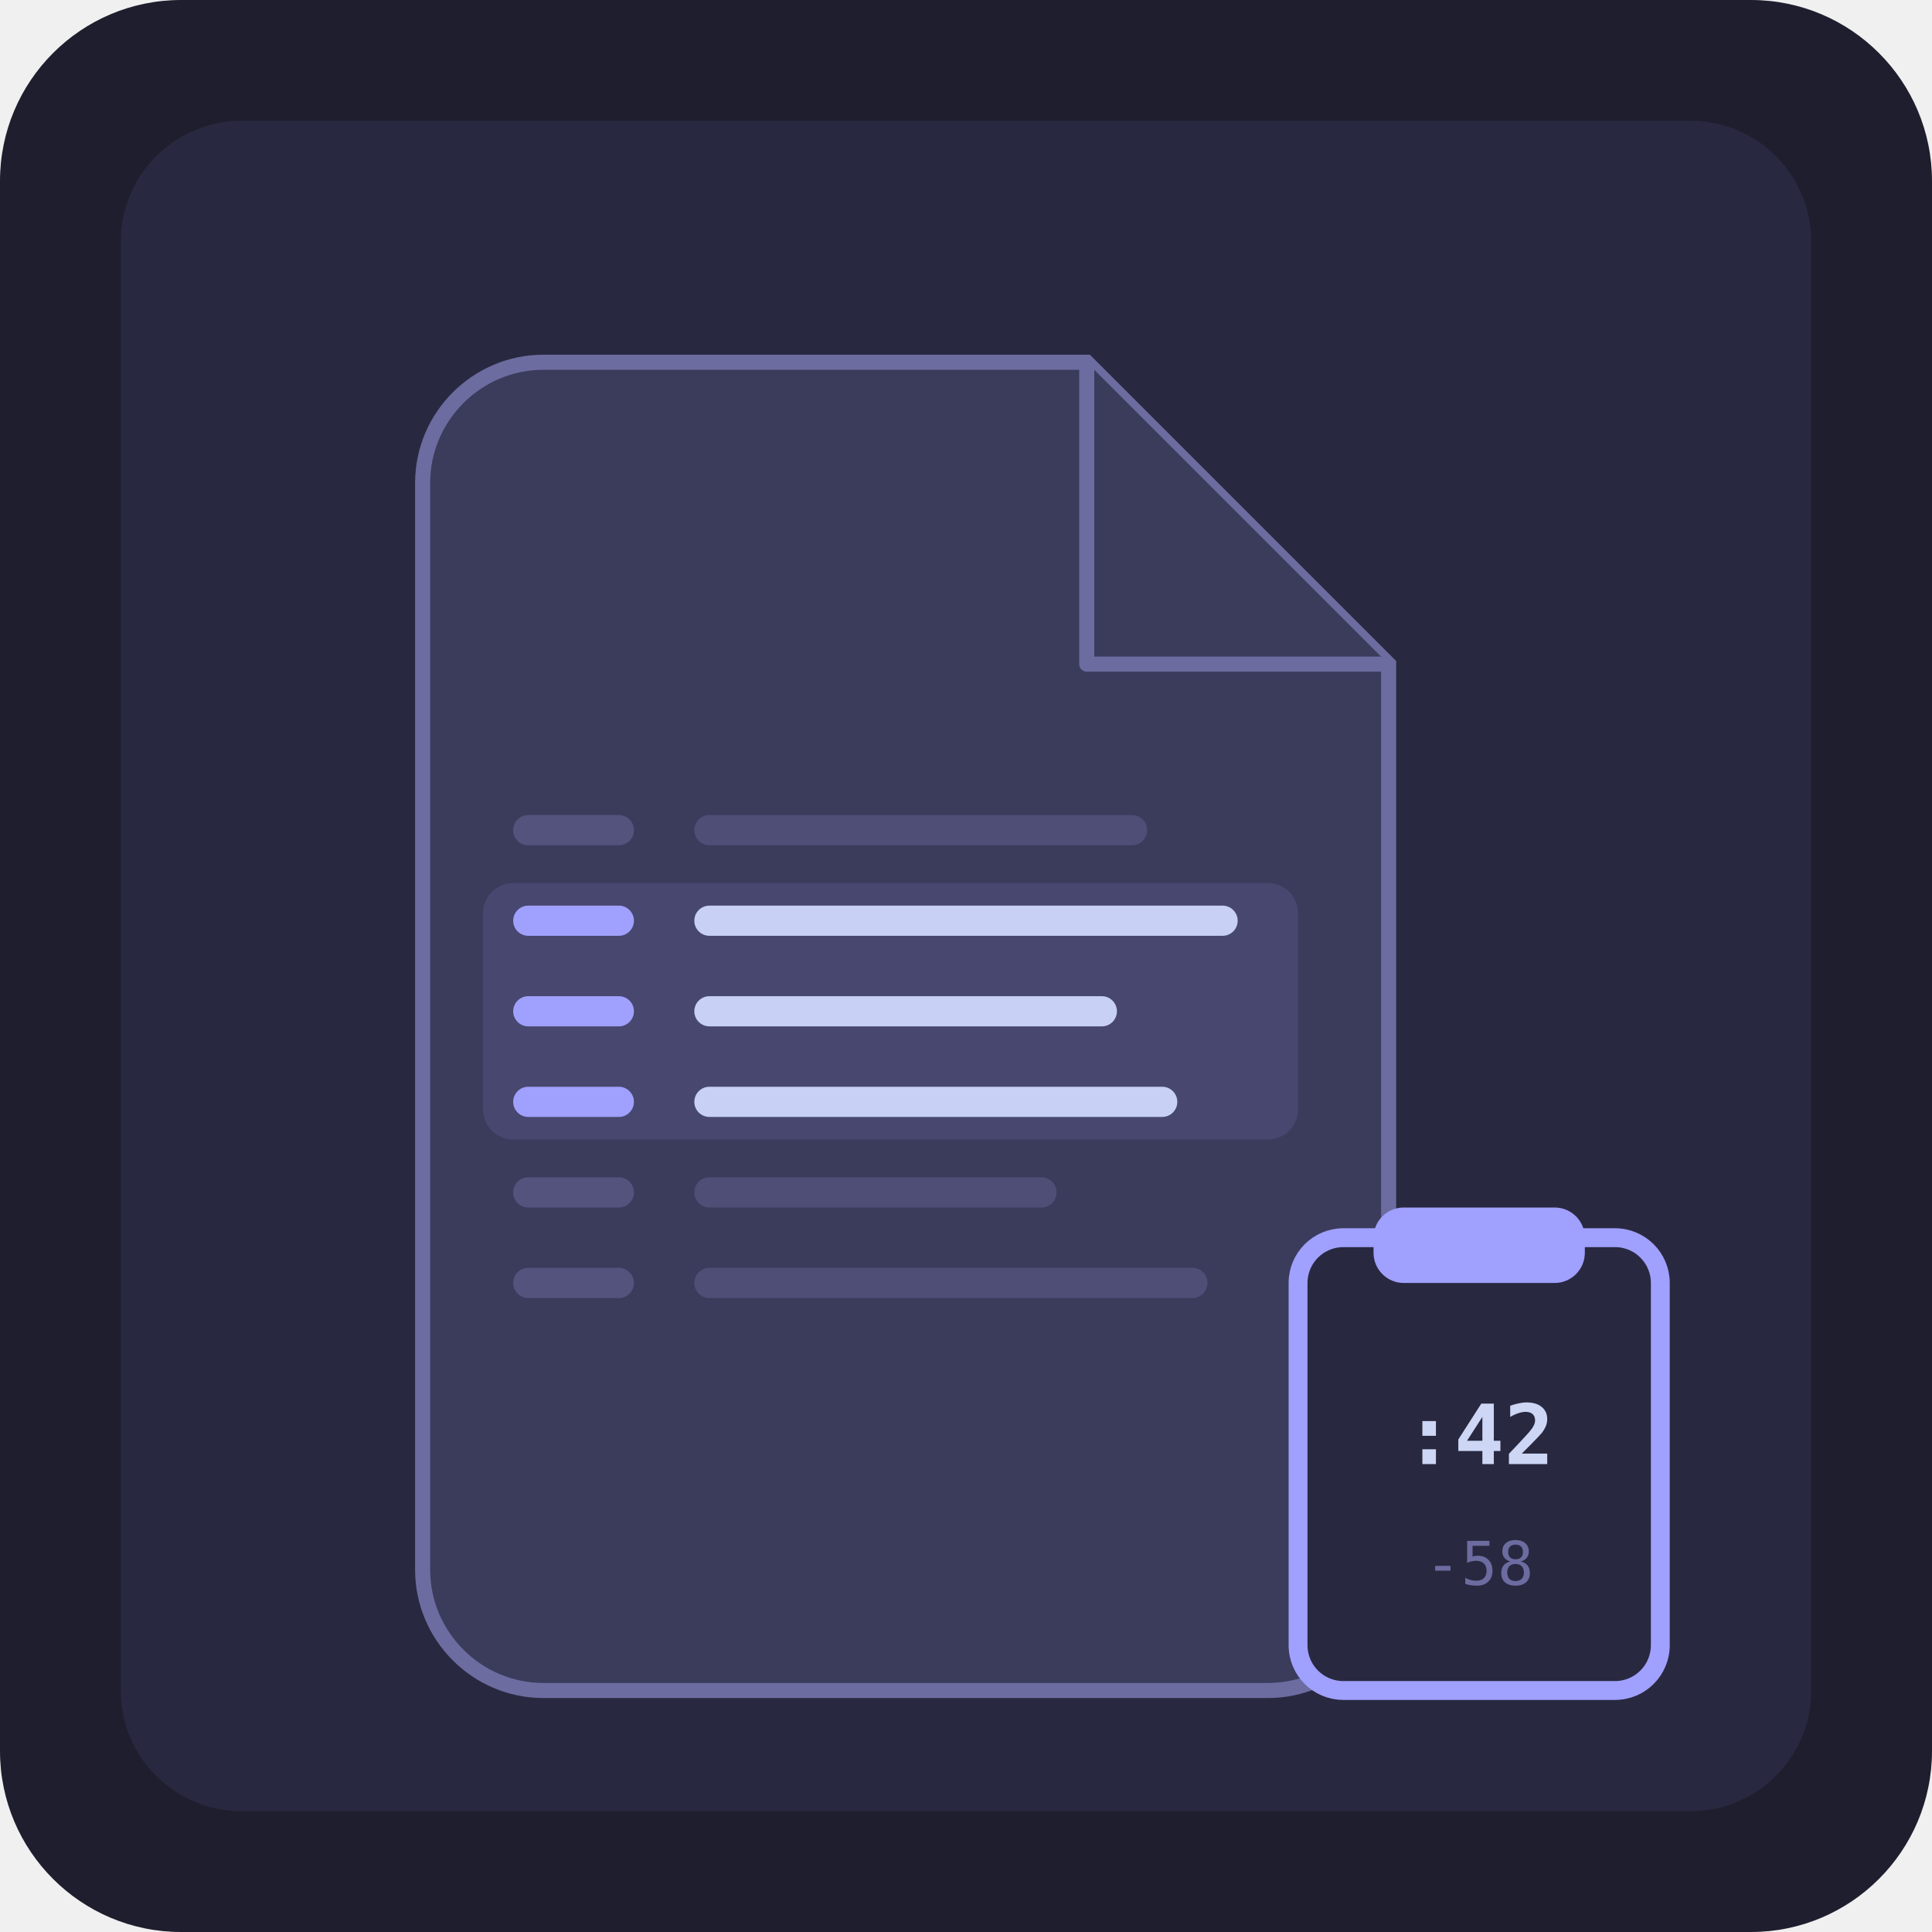
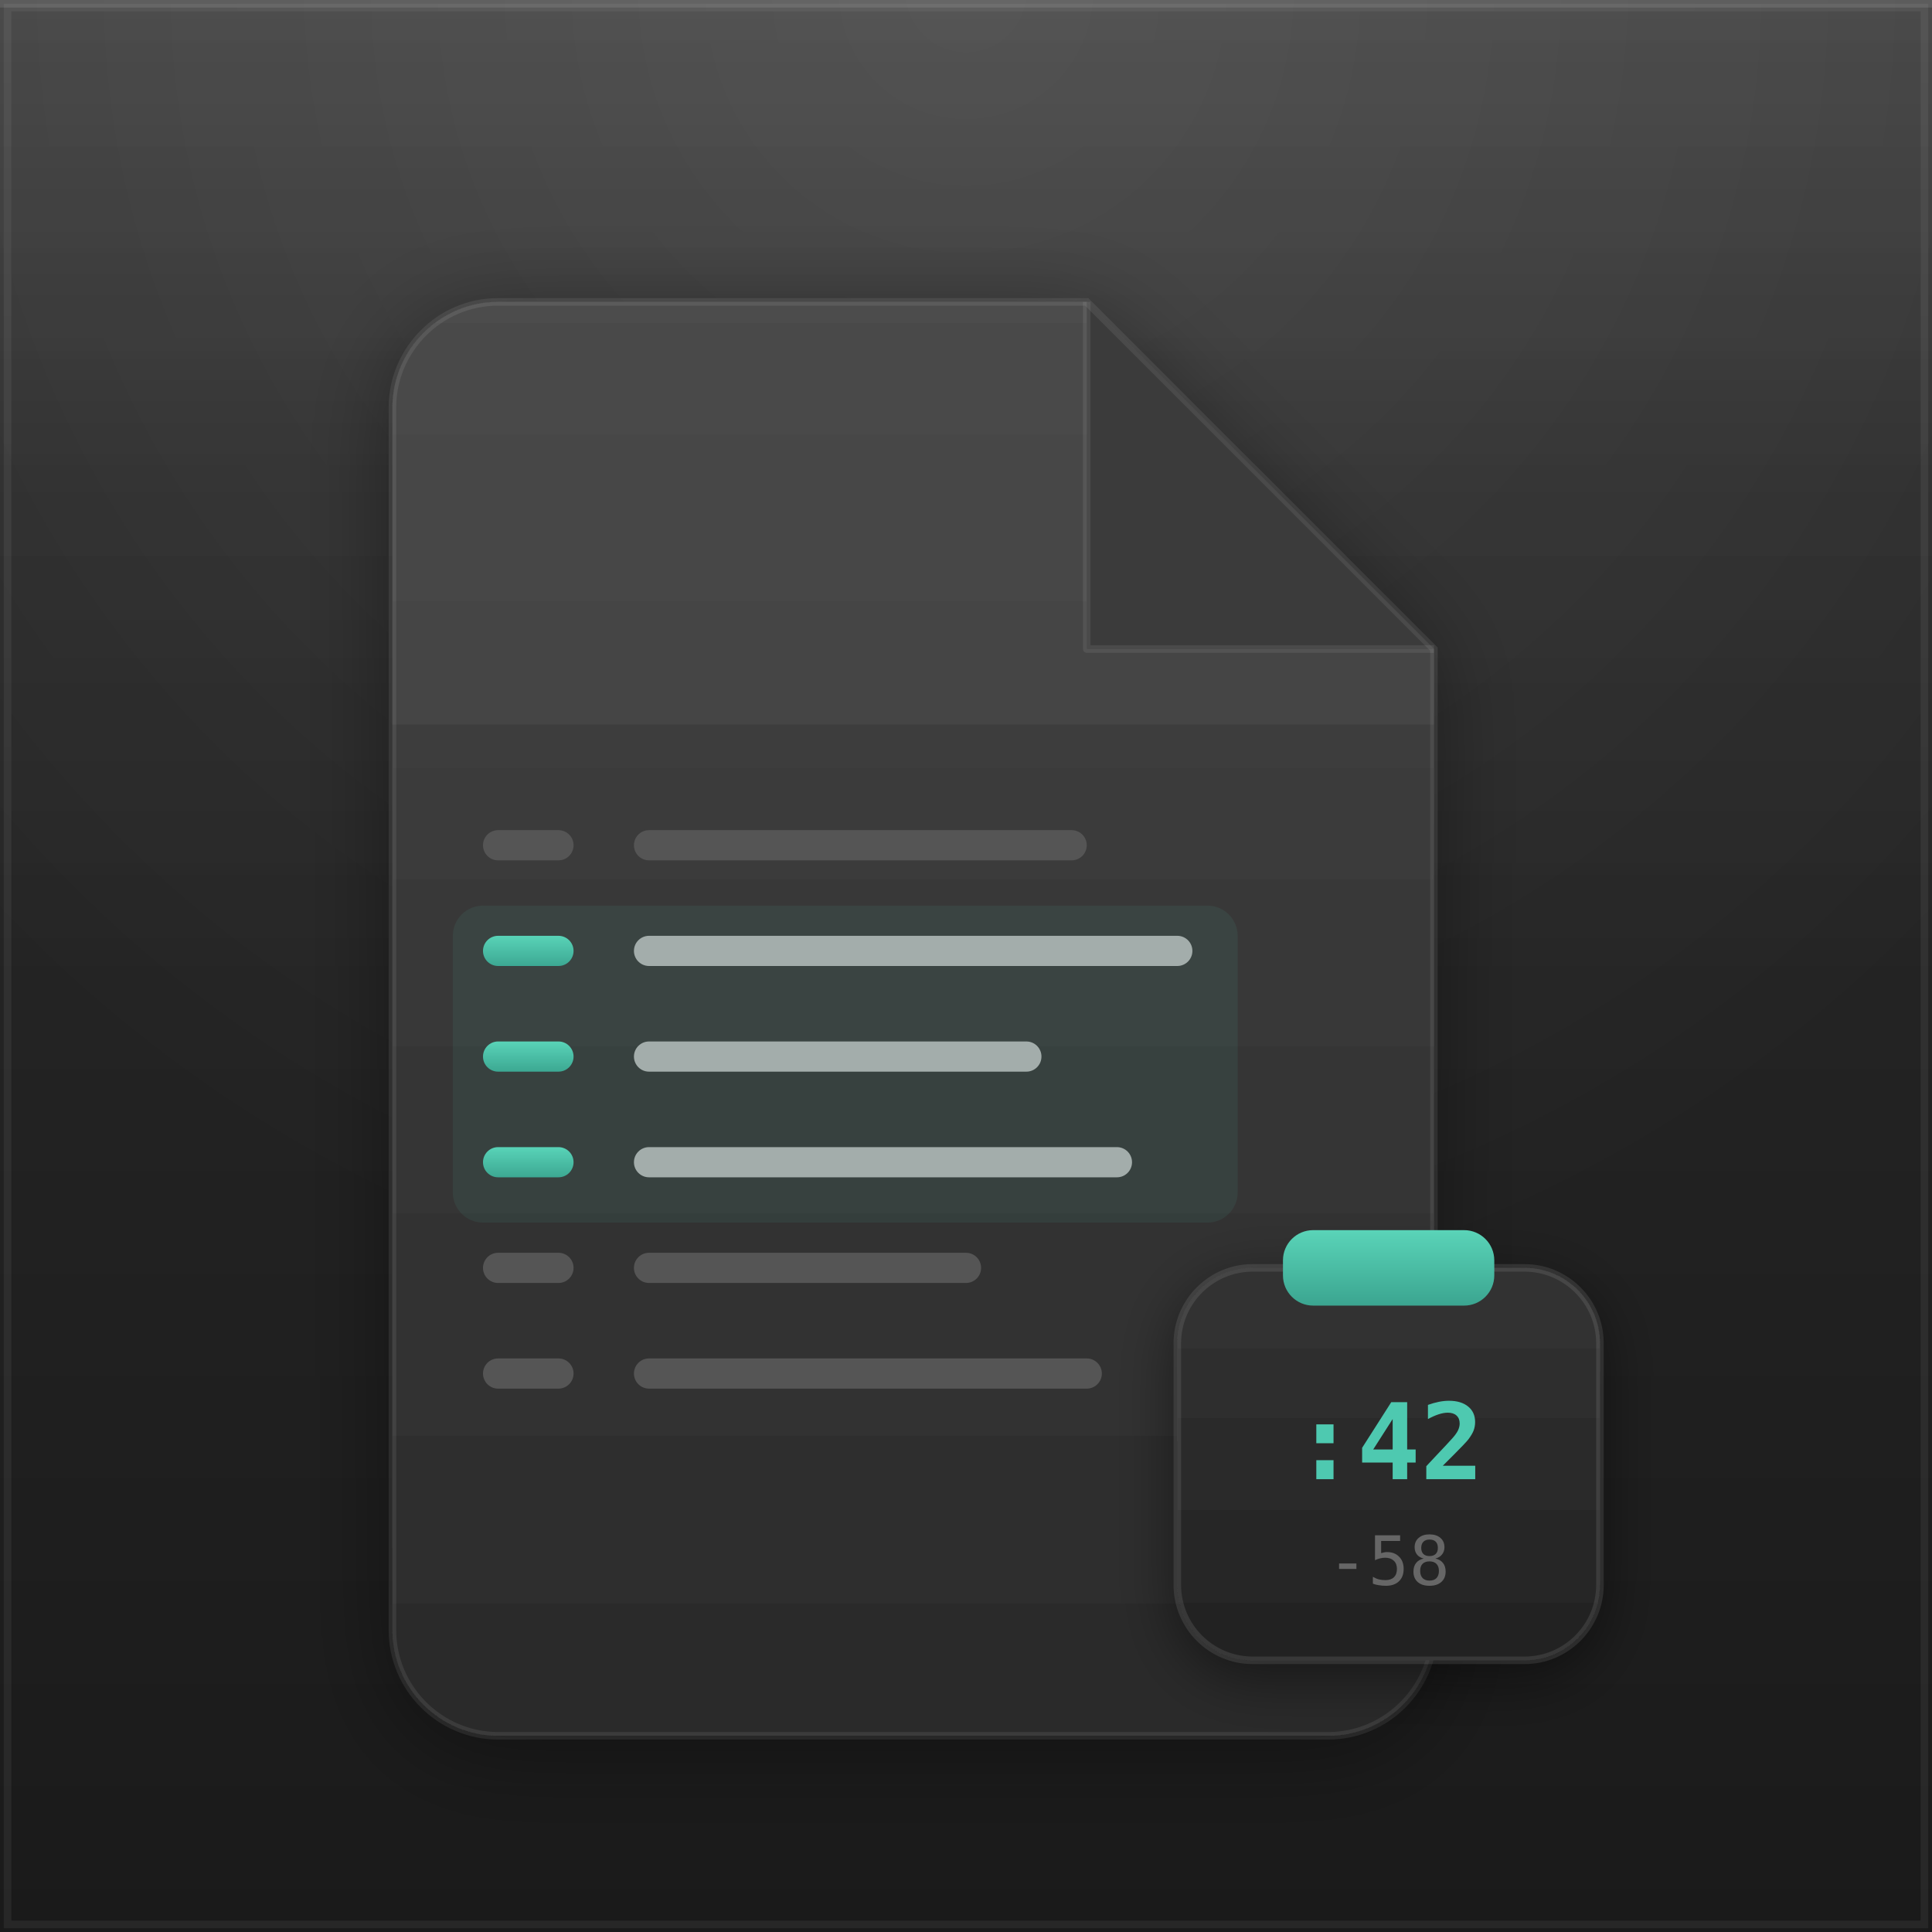
<svg xmlns="http://www.w3.org/2000/svg" viewBox="0 0 256 256" fill="none">
-   <rect width="256" height="256" rx="24" fill="#1E1E2E" />
-   <rect x="16" y="16" width="224" height="224" rx="16" fill="#282840" />
-   <path d="M72 48h72l40 40v120c0 8.8-7.2 16-16 16H72c-8.8 0-16-7.2-16-16V64c0-8.8 7.2-16 16-16z" fill="#3B3B5C" stroke="#6C6CA0" stroke-width="2" />
-   <path d="M144 48v40h40" fill="#3B3B5C" stroke="#6C6CA0" stroke-width="2" stroke-linejoin="round" />
-   <rect x="68" y="108" width="16" height="4" rx="2" fill="#6C6CA0" opacity="0.5" />
-   <rect x="68" y="120" width="16" height="4" rx="2" fill="#A0A0FF" />
-   <rect x="68" y="132" width="16" height="4" rx="2" fill="#A0A0FF" />
-   <rect x="68" y="144" width="16" height="4" rx="2" fill="#A0A0FF" />
-   <rect x="68" y="156" width="16" height="4" rx="2" fill="#6C6CA0" opacity="0.5" />
-   <rect x="68" y="168" width="16" height="4" rx="2" fill="#6C6CA0" opacity="0.5" />
-   <rect x="92" y="108" width="60" height="4" rx="2" fill="#6C6CA0" opacity="0.4" />
-   <rect x="92" y="120" width="72" height="4" rx="2" fill="#CDD6F4" />
-   <rect x="92" y="132" width="56" height="4" rx="2" fill="#CDD6F4" />
-   <rect x="92" y="144" width="64" height="4" rx="2" fill="#CDD6F4" />
-   <rect x="92" y="156" width="48" height="4" rx="2" fill="#6C6CA0" opacity="0.4" />
-   <rect x="92" y="168" width="68" height="4" rx="2" fill="#6C6CA0" opacity="0.4" />
-   <rect x="64" y="117" width="108" height="34" rx="4" fill="#A0A0FF" opacity="0.12" />
-   <g transform="translate(160, 160)">
-     <rect x="12" y="4" width="48" height="60" rx="6" fill="#282840" stroke="#A0A0FF" stroke-width="2.5" />
-     <rect x="22" y="0" width="28" height="10" rx="4" fill="#A0A0FF" />
-     <text x="36" y="34" text-anchor="middle" font-family="monospace" font-size="11" font-weight="bold" fill="#CDD6F4">:42</text>
-     <text x="36" y="50" text-anchor="middle" font-family="monospace" font-size="8" fill="#6C6CA0">-58</text>
+   <defs>
+     <linearGradient id="bg" x1="0" y1="0" x2="0" y2="1">
+       <stop offset="0%" stop-color="#2D2D2D" />
+       <stop offset="100%" stop-color="#1A1A1A" />
+     </linearGradient>
+     <linearGradient id="glass" x1="0" y1="0" x2="0" y2="1">
+       <stop offset="0%" stop-color="#ffffff" stop-opacity="0.12" />
+       <stop offset="50%" stop-color="#ffffff" stop-opacity="0.03" />
+       <stop offset="100%" stop-color="#ffffff" stop-opacity="0" />
+     </linearGradient>
+     <linearGradient id="fileBg" x1="0" y1="0" x2="0" y2="1">
+       <stop offset="0%" stop-color="#444" />
+       <stop offset="100%" stop-color="#2A2A2A" />
+     </linearGradient>
+     <linearGradient id="accent" x1="0" y1="0" x2="0" y2="1">
+       <stop offset="0%" stop-color="#5AD4B8" />
+       <stop offset="100%" stop-color="#3BA590" />
+     </linearGradient>
+     <linearGradient id="badgeBg" x1="0" y1="0" x2="0" y2="1">
+       <stop offset="0%" stop-color="#333" />
+       <stop offset="100%" stop-color="#222" />
+     </linearGradient>
+     <radialGradient id="shine" cx="0.5" cy="0" r="0.7">
+       <stop offset="0%" stop-color="#ffffff" stop-opacity="0.08" />
+       <stop offset="100%" stop-color="#ffffff" stop-opacity="0" />
+     </radialGradient>
+     <filter id="shadow" x="-10%" y="-10%" width="130%" height="130%">
+       <feDropShadow dx="0" dy="2" stdDeviation="6" flood-color="#000" flood-opacity="0.4" />
+     </filter>
+     <filter id="badgeShadow" x="-20%" y="-20%" width="150%" height="150%">
+       <feDropShadow dx="0" dy="2" stdDeviation="4" flood-color="#000" flood-opacity="0.5" />
+     </filter>
+   </defs>
+   <rect width="256" height="256" fill="url(#bg)" />
+   <rect x="1" y="1" width="254" height="254" rx="0" fill="none" stroke="#ffffff" stroke-opacity="0.06" stroke-width="1" />
+   <rect width="256" height="128" fill="url(#glass)" />
+   <rect width="256" height="256" fill="url(#shine)" />
+   <g filter="url(#shadow)">
+     <path d="M66 40h78l46 46v130c0 7.7-6.3 14-14 14H66c-7.7 0-14-6.3-14-14V54c0-7.7 6.3-14 14-14z" fill="url(#fileBg)" />
+     <path d="M144 40v46h46" fill="#3A3A3A" />
  </g>
+   <path d="M66 40h78l46 46v130c0 7.7-6.3 14-14 14H66c-7.7 0-14-6.3-14-14V54c0-7.7 6.3-14 14-14z" fill="none" stroke="#ffffff" stroke-opacity="0.08" stroke-width="1" />
+   <path d="M144 40v46h46" fill="none" stroke="#ffffff" stroke-opacity="0.08" stroke-width="1" stroke-linejoin="round" />
+   <path d="M66 40h78v46h46v10H52V54c0-7.7 6.3-14 14-14z" fill="#ffffff" opacity="0.04" />
+   <rect x="64" y="110" width="12" height="4" rx="2" fill="#555" />
+   <rect x="64" y="124" width="12" height="4" rx="2" fill="url(#accent)" />
+   <rect x="64" y="138" width="12" height="4" rx="2" fill="url(#accent)" />
+   <rect x="64" y="152" width="12" height="4" rx="2" fill="url(#accent)" />
+   <rect x="64" y="166" width="12" height="4" rx="2" fill="#555" />
+   <rect x="64" y="180" width="12" height="4" rx="2" fill="#555" />
+   <rect x="84" y="110" width="60" height="4" rx="2" fill="#555" />
+   <rect x="84" y="124" width="74" height="4" rx="2" fill="#AAA" />
+   <rect x="84" y="138" width="54" height="4" rx="2" fill="#AAA" />
+   <rect x="84" y="152" width="66" height="4" rx="2" fill="#AAA" />
+   <rect x="84" y="166" width="46" height="4" rx="2" fill="#555" />
+   <rect x="84" y="180" width="62" height="4" rx="2" fill="#555" />
+   <rect x="60" y="120" width="104" height="42" rx="4" fill="#4EC9B0" opacity="0.08" />
+   <g filter="url(#badgeShadow)">
+     <rect x="156" y="168" width="56" height="52" rx="10" fill="url(#badgeBg)" />
+   </g>
+   <rect x="156" y="168" width="56" height="52" rx="10" fill="none" stroke="#ffffff" stroke-opacity="0.1" stroke-width="1" />
+   <rect x="170" y="163" width="28" height="10" rx="4" fill="url(#accent)" />
+   <text x="184" y="196" text-anchor="middle" font-family="monospace" font-size="14" font-weight="bold" fill="#4EC9B0">:42</text>
+   <text x="184" y="210" text-anchor="middle" font-family="monospace" font-size="9" fill="#666">-58</text>
+   <line x1="0" y1="0.5" x2="256" y2="0.5" stroke="#ffffff" stroke-opacity="0.1" stroke-width="1" />
</svg>
